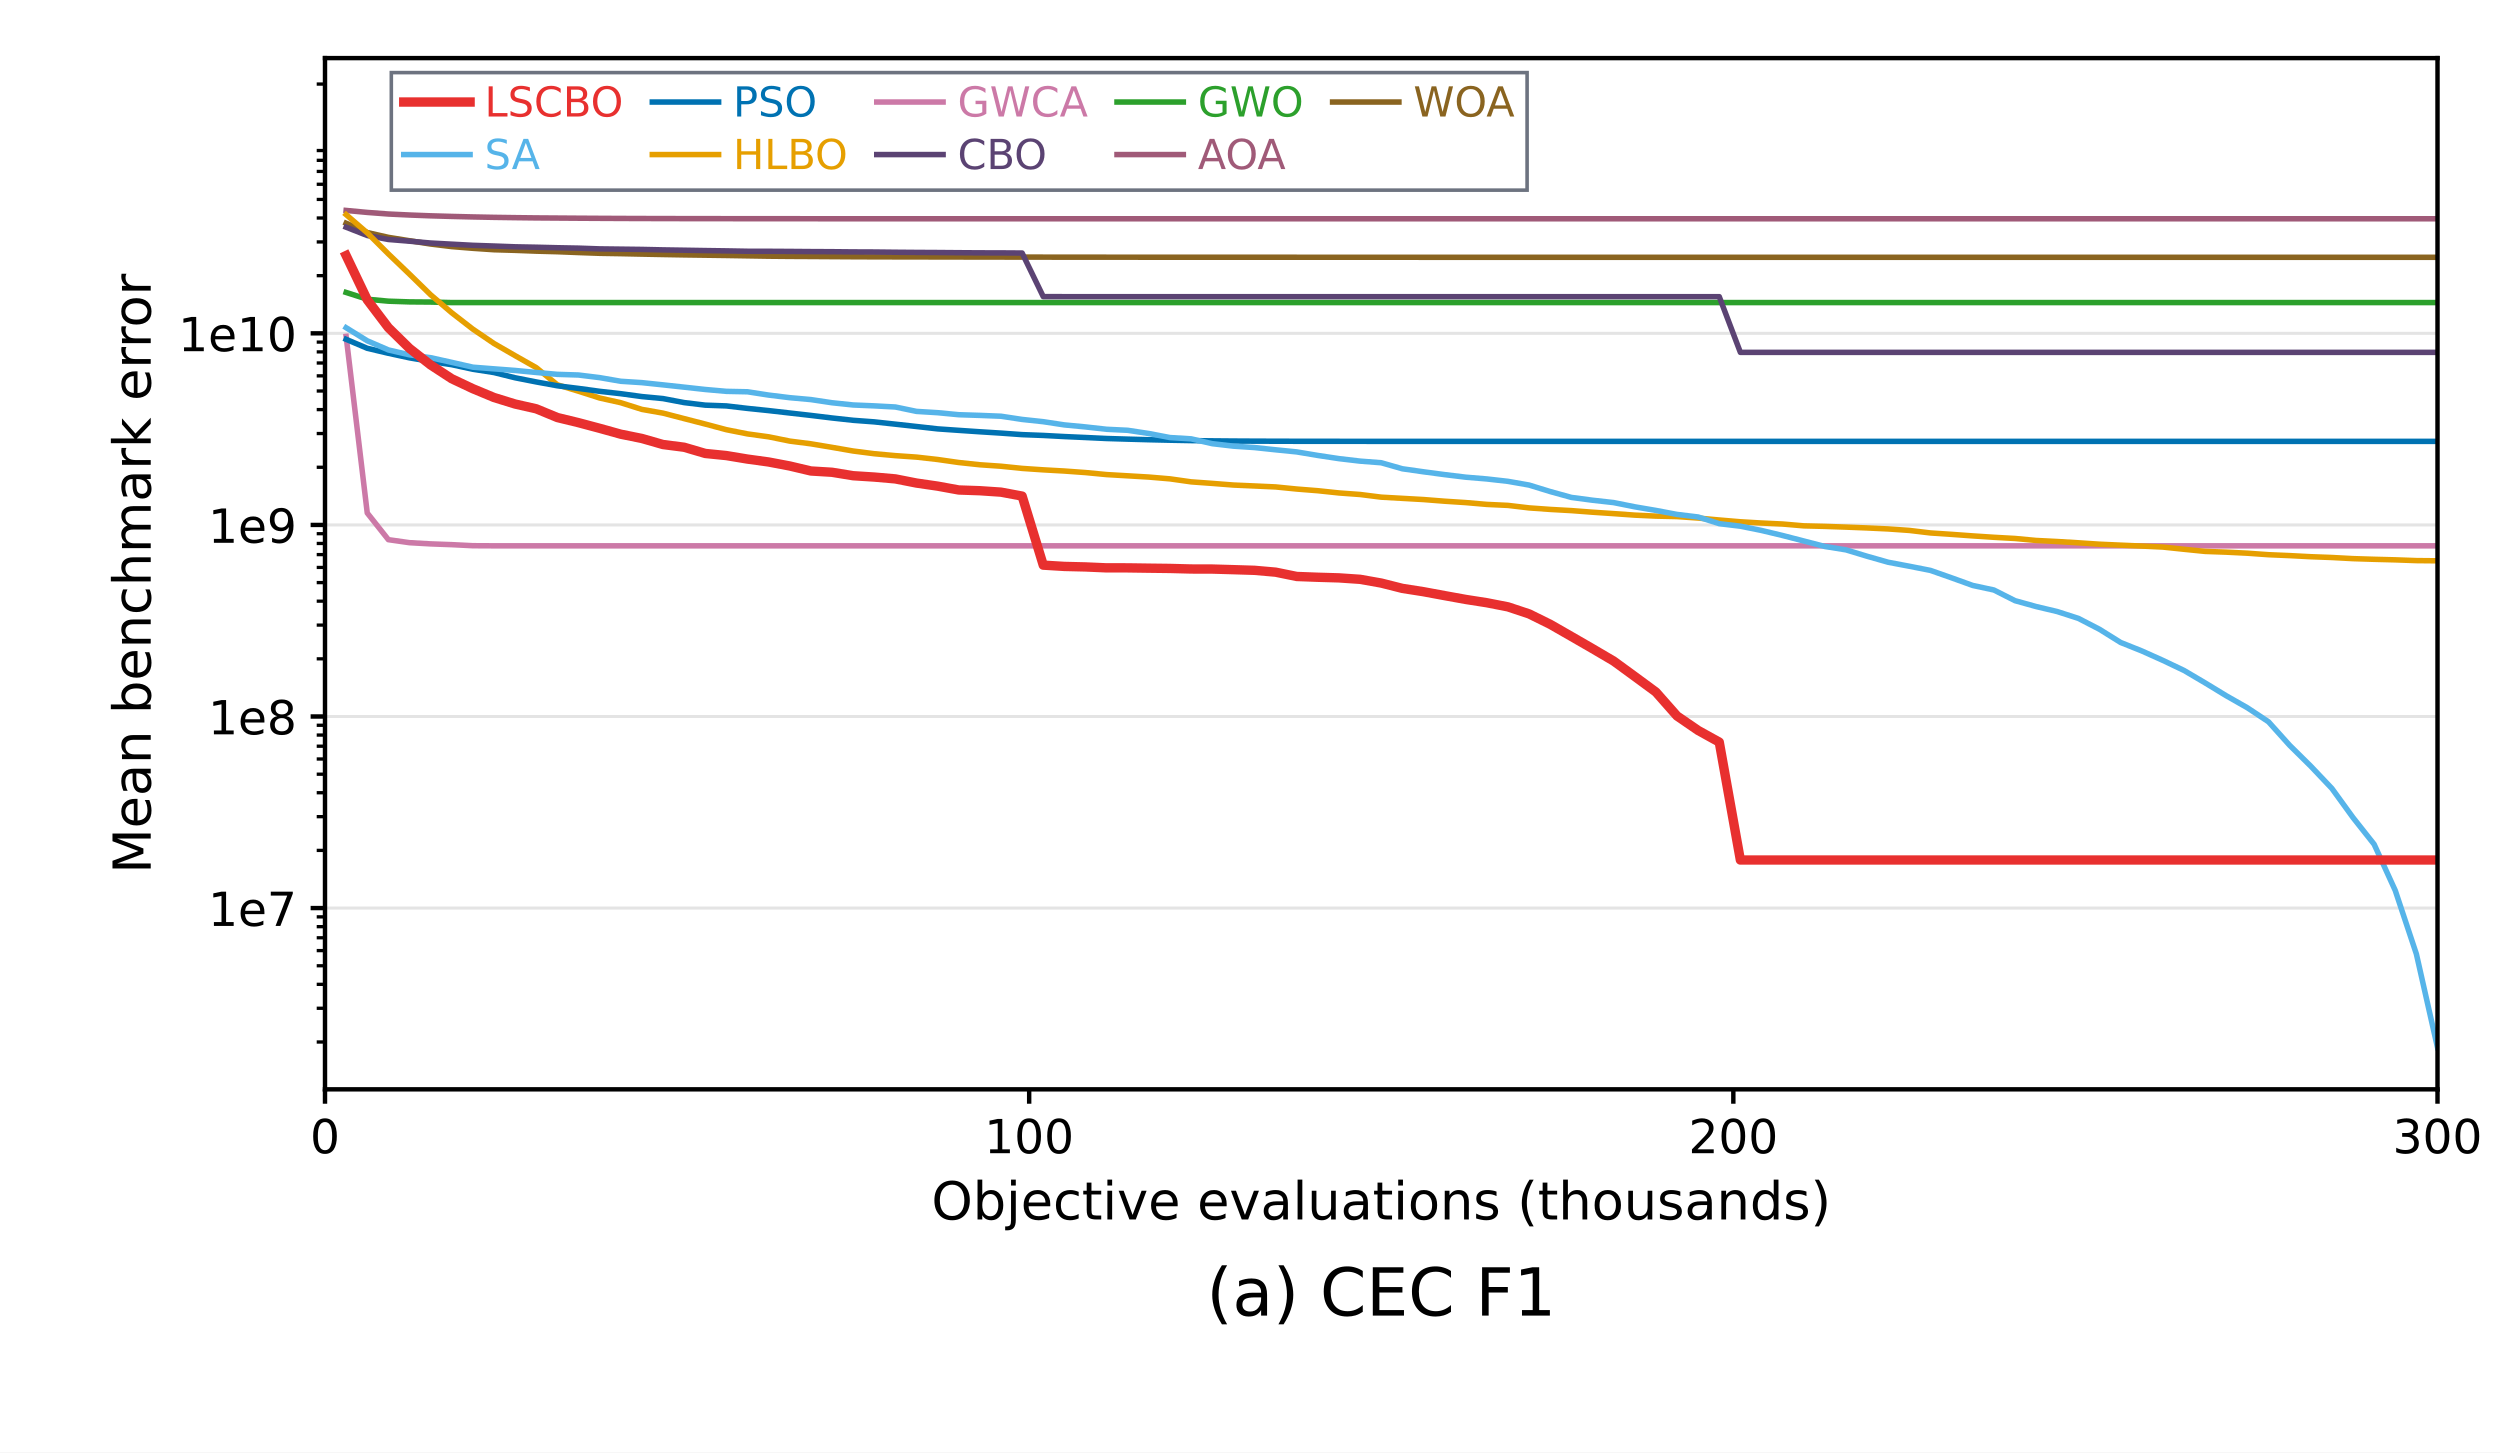
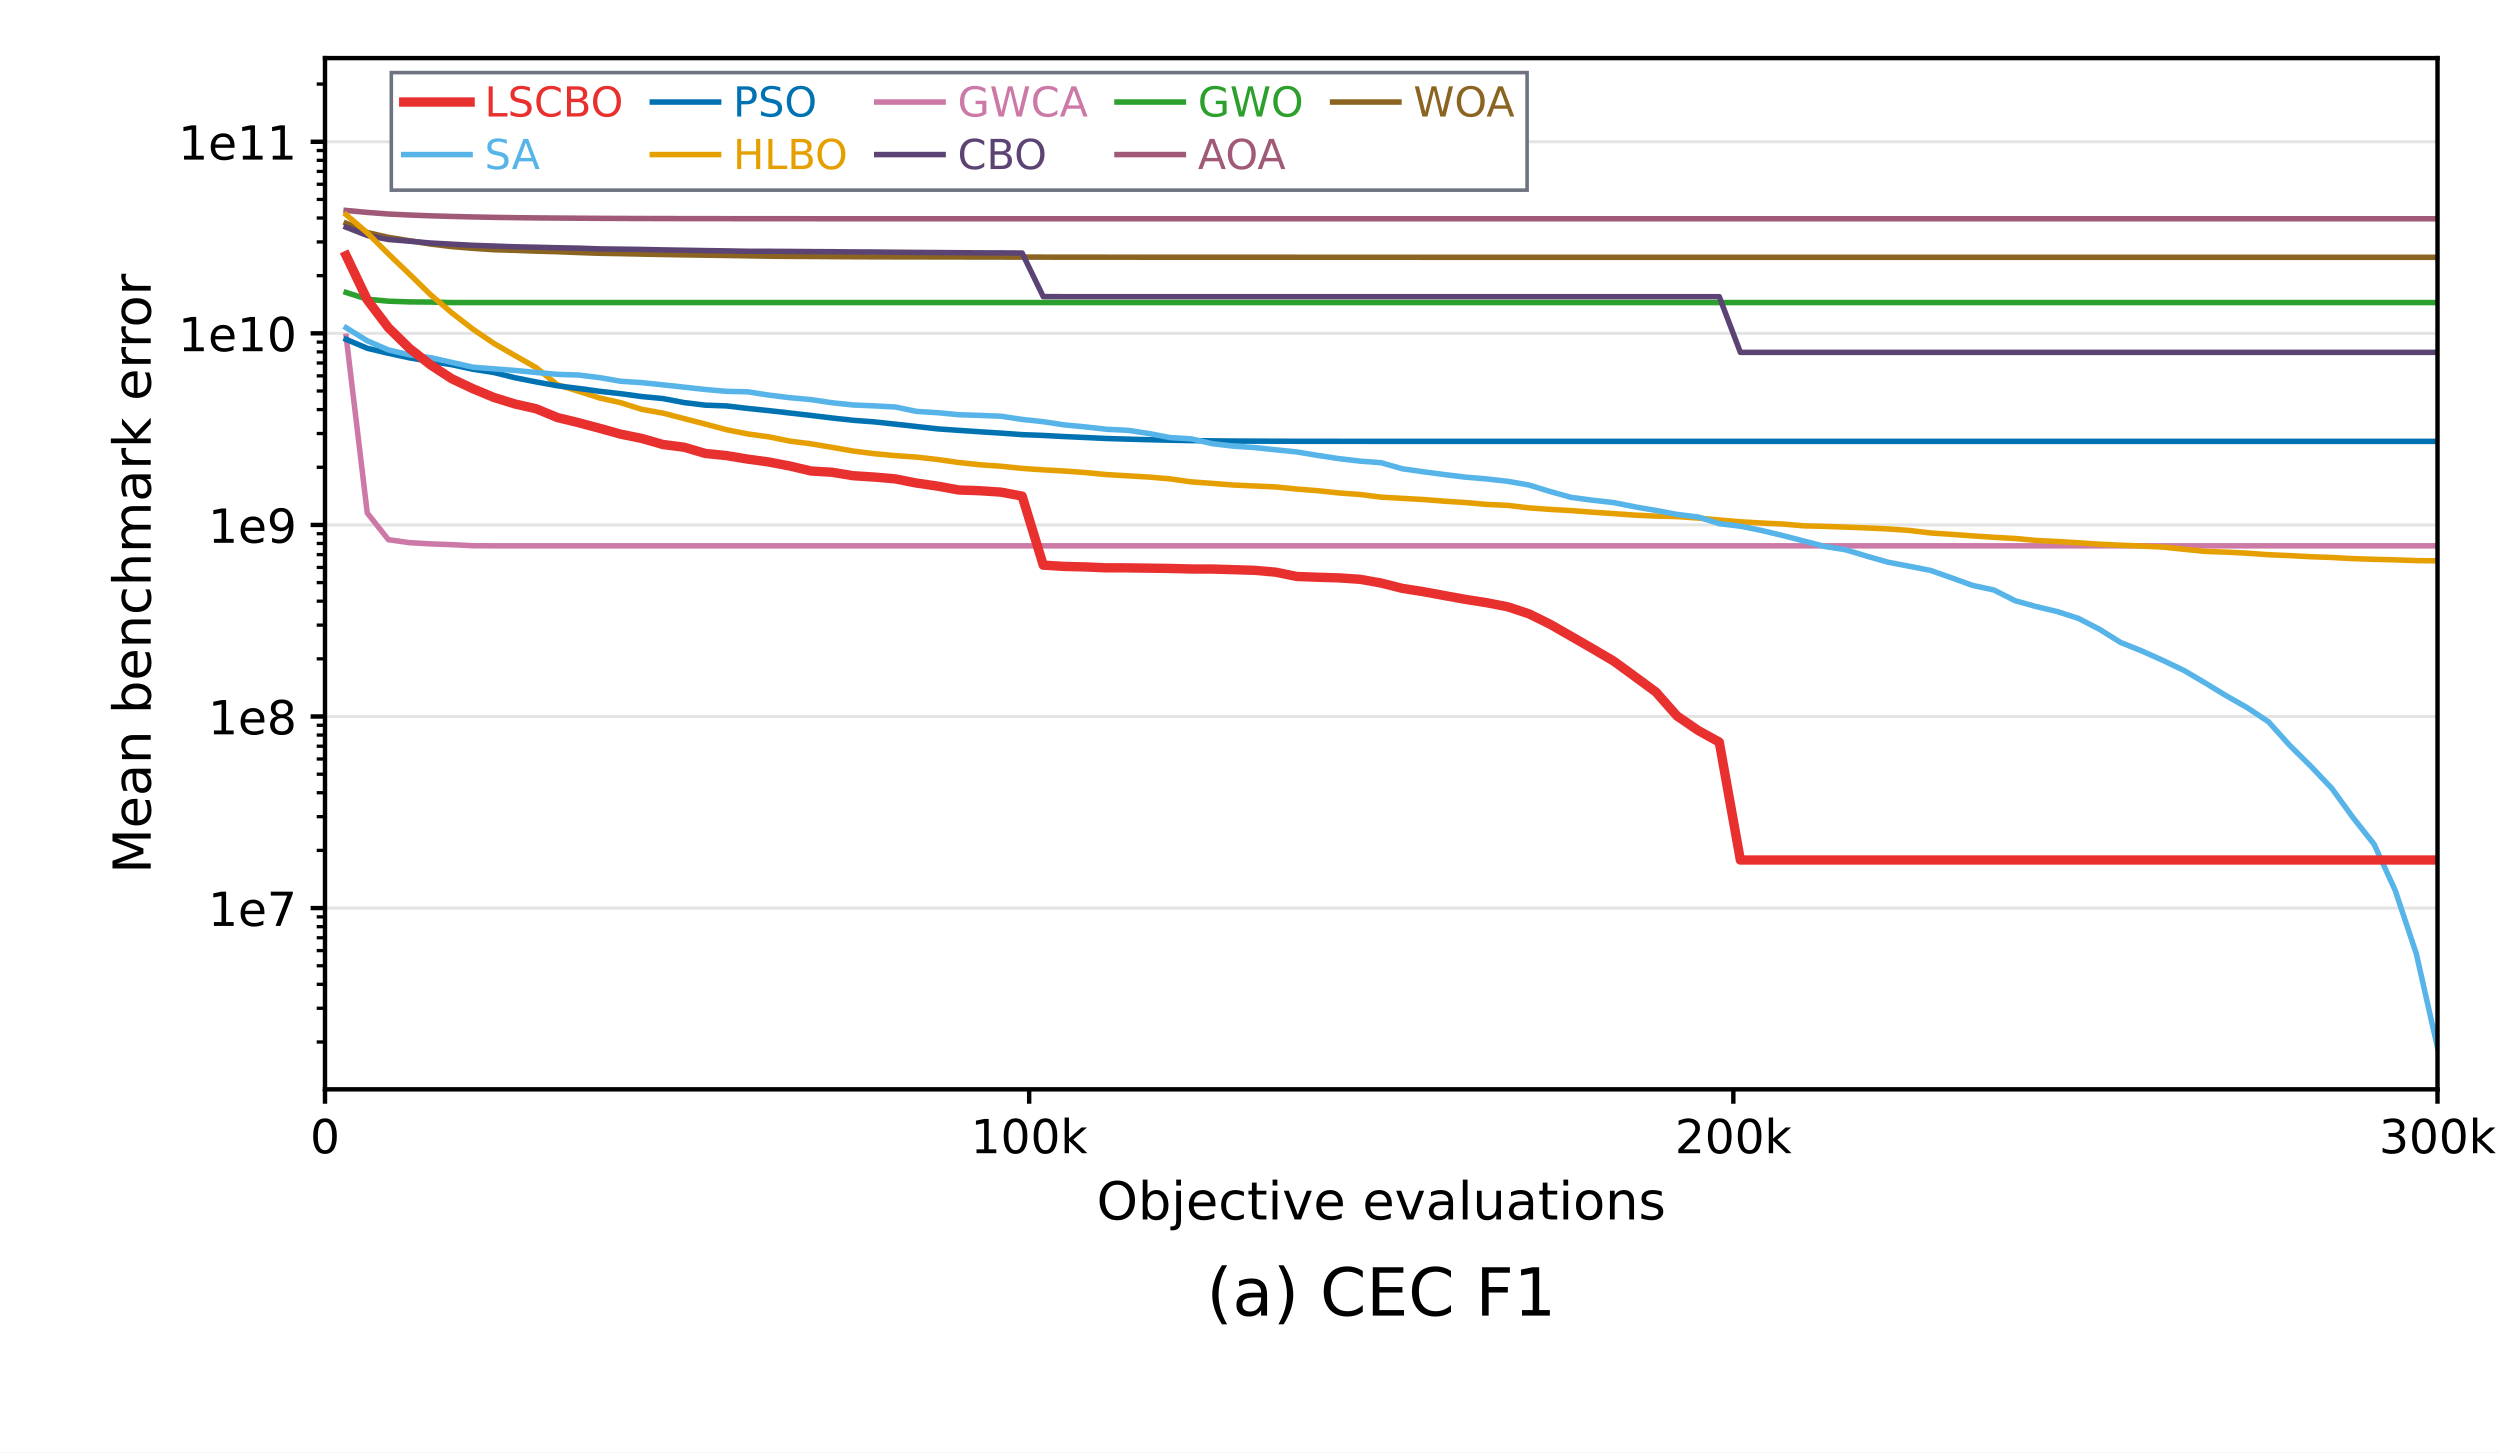
<svg xmlns="http://www.w3.org/2000/svg" xmlns:xlink="http://www.w3.org/1999/xlink" width="452.341pt" height="262.8pt" viewBox="0 0 452.341 262.8" version="1.1">
  <defs>
    <style type="text/css">*{stroke-linejoin: round; stroke-linecap: butt}</style>
  </defs>
  <g id="figure_1">
    <g id="patch_1">
      <path d="M 0 262.8  L 452.341 262.8  L 452.341 0  L 0 0  z " style="fill: #ffffff" />
    </g>
    <g id="axes_1">
      <g id="patch_2">
        <path d="M 58.804 197.1  L 441.033 197.1  L 441.033 10.512  L 58.804 10.512  z " style="fill: #ffffff" />
      </g>
      <g id="matplotlib.axis_1">
        <g id="xtick_1">
          <g id="line2d_1">
            <defs>
              <path id="mbdde898f08" d="M 0 0  L 0 2.6  " style="stroke: #000000; stroke-width: 0.8" />
            </defs>
            <g>
              <use xlink:href="#mbdde898f08" x="58.804" y="197.1" style="stroke: #000000; stroke-width: 0.8" />
            </g>
          </g>
          <g id="text_1">
            <text style="font-size: 8.5px; font-family: 'DejaVu Sans'; text-anchor: middle" x="58.804" y="208.659" transform="rotate(-0 58.80438 208.6587)">0</text>
          </g>
        </g>
        <g id="xtick_2">
          <g id="line2d_2">
            <g>
              <use xlink:href="#mbdde898f08" x="186.214" y="197.1" style="stroke: #000000; stroke-width: 0.8" />
            </g>
          </g>
          <g id="text_2">
-             <text style="font-size: 8.5px; font-family: 'DejaVu Sans'; text-anchor: middle" x="186.214" y="208.659" transform="rotate(-0 186.2139 208.6587)">100</text>
+             <text style="font-size: 8.5px; font-family: 'DejaVu Sans'; text-anchor: middle" x="186.214" y="208.659" transform="rotate(-0 186.2139 208.6587)">100k</text>
          </g>
        </g>
        <g id="xtick_3">
          <g id="line2d_3">
            <g>
              <use xlink:href="#mbdde898f08" x="313.623" y="197.1" style="stroke: #000000; stroke-width: 0.8" />
            </g>
          </g>
          <g id="text_3">
-             <text style="font-size: 8.5px; font-family: 'DejaVu Sans'; text-anchor: middle" x="313.623" y="208.659" transform="rotate(-0 313.6234 208.6587)">200</text>
+             <text style="font-size: 8.5px; font-family: 'DejaVu Sans'; text-anchor: middle" x="313.623" y="208.659" transform="rotate(-0 313.6234 208.6587)">200k</text>
          </g>
        </g>
        <g id="xtick_4">
          <g id="line2d_4">
            <g>
              <use xlink:href="#mbdde898f08" x="441.033" y="197.1" style="stroke: #000000; stroke-width: 0.8" />
            </g>
          </g>
          <g id="text_4">
-             <text style="font-size: 8.5px; font-family: 'DejaVu Sans'; text-anchor: middle" x="441.033" y="208.659" transform="rotate(-0 441.0329 208.6587)">300</text>
+             <text style="font-size: 8.5px; font-family: 'DejaVu Sans'; text-anchor: middle" x="441.033" y="208.659" transform="rotate(-0 441.0329 208.6587)">300k</text>
          </g>
        </g>
        <g id="text_5">
-           <text style="font-size: 9.5px; font-family: 'DejaVu Sans'; text-anchor: middle" x="249.919" y="220.645" transform="rotate(-0 249.9186 220.6449)">Objective evaluations (thousands)</text>
+           <text style="font-size: 9.5px; font-family: 'DejaVu Sans'; text-anchor: middle" x="249.919" y="220.645" transform="rotate(-0 249.9186 220.6449)">Objective evaluations</text>
        </g>
      </g>
      <g id="matplotlib.axis_2">
        <g id="ytick_1">
          <g id="line2d_5">
            <path d="M 58.804 164.306  L 441.033 164.306  " clip-path="url(#p9ab240a6cf)" style="fill: none; stroke: #e4e4e4; stroke-width: 0.55; stroke-linecap: square" />
          </g>
          <g id="line2d_6">
            <defs>
              <path id="mfd543a9709" d="M 0 0  L -2.6 0  " style="stroke: #000000; stroke-width: 0.8" />
            </defs>
            <g>
              <use xlink:href="#mfd543a9709" x="58.804" y="164.306" style="stroke: #000000; stroke-width: 0.8" />
            </g>
          </g>
          <g id="text_6">
            <text style="font-size: 8.5px; font-family: 'DejaVu Sans'; text-anchor: end" x="53.704" y="167.536" transform="rotate(-0 53.70438 167.5358)">1e7</text>
          </g>
        </g>
        <g id="ytick_2">
          <g id="line2d_7">
            <path d="M 58.804 129.642  L 441.033 129.642  " clip-path="url(#p9ab240a6cf)" style="fill: none; stroke: #e4e4e4; stroke-width: 0.55; stroke-linecap: square" />
          </g>
          <g id="line2d_8">
            <g>
              <use xlink:href="#mfd543a9709" x="58.804" y="129.642" style="stroke: #000000; stroke-width: 0.8" />
            </g>
          </g>
          <g id="text_7">
            <text style="font-size: 8.5px; font-family: 'DejaVu Sans'; text-anchor: end" x="53.704" y="132.872" transform="rotate(-0 53.70438 132.8715)">1e8</text>
          </g>
        </g>
        <g id="ytick_3">
          <g id="line2d_9">
            <path d="M 58.804 94.978  L 441.033 94.978  " clip-path="url(#p9ab240a6cf)" style="fill: none; stroke: #e4e4e4; stroke-width: 0.55; stroke-linecap: square" />
          </g>
          <g id="line2d_10">
            <g>
              <use xlink:href="#mfd543a9709" x="58.804" y="94.978" style="stroke: #000000; stroke-width: 0.8" />
            </g>
          </g>
          <g id="text_8">
            <text style="font-size: 8.5px; font-family: 'DejaVu Sans'; text-anchor: end" x="53.704" y="98.207" transform="rotate(-0 53.70438 98.20725)">1e9</text>
          </g>
        </g>
        <g id="ytick_4">
          <g id="line2d_11">
            <path d="M 58.804 60.314  L 441.033 60.314  " clip-path="url(#p9ab240a6cf)" style="fill: none; stroke: #e4e4e4; stroke-width: 0.55; stroke-linecap: square" />
          </g>
          <g id="line2d_12">
            <g>
              <use xlink:href="#mfd543a9709" x="58.804" y="60.314" style="stroke: #000000; stroke-width: 0.8" />
            </g>
          </g>
          <g id="text_9">
            <text style="font-size: 8.5px; font-family: 'DejaVu Sans'; text-anchor: end" x="53.704" y="63.543" transform="rotate(-0 53.70438 63.54298)">1e10</text>
          </g>
        </g>
        <g id="ytick_5">
          <g id="line2d_13">
+             <path d="M 58.804 25.649  L 441.033 25.649  " clip-path="url(#p9ab240a6cf)" style="fill: none; stroke: #e4e4e4; stroke-width: 0.55; stroke-linecap: square" />
+           </g>
+           <g id="line2d_14">
+             <g>
+               <use xlink:href="#mfd543a9709" x="58.804" y="25.649" style="stroke: #000000; stroke-width: 0.8" />
+             </g>
+           </g>
+           <g id="text_10">
+             <text style="font-size: 8.5px; font-family: 'DejaVu Sans'; text-anchor: end" x="53.704" y="28.879" transform="rotate(-0 53.70438 28.87872)">1e11</text>
+           </g>
+         </g>
+         <g id="ytick_6">
+           <g id="line2d_15">
            <defs>
              <path id="mfd4f8b4df8" d="M 0 0  L -1.5 0  " style="stroke: #000000; stroke-width: 0.6" />
            </defs>
            <g>
              <use xlink:href="#mfd4f8b4df8" x="58.804" y="188.536" style="stroke: #000000; stroke-width: 0.6" />
            </g>
          </g>
        </g>
-         <g id="ytick_6">
-           <g id="line2d_14">
+         <g id="ytick_7">
+           <g id="line2d_16">
            <g>
              <use xlink:href="#mfd4f8b4df8" x="58.804" y="182.432" style="stroke: #000000; stroke-width: 0.6" />
            </g>
          </g>
        </g>
-         <g id="ytick_7">
-           <g id="line2d_15">
+         <g id="ytick_8">
+           <g id="line2d_17">
            <g>
              <use xlink:href="#mfd4f8b4df8" x="58.804" y="178.101" style="stroke: #000000; stroke-width: 0.6" />
            </g>
          </g>
        </g>
-         <g id="ytick_8">
-           <g id="line2d_16">
+         <g id="ytick_9">
+           <g id="line2d_18">
            <g>
              <use xlink:href="#mfd4f8b4df8" x="58.804" y="174.741" style="stroke: #000000; stroke-width: 0.6" />
            </g>
          </g>
        </g>
-         <g id="ytick_9">
-           <g id="line2d_17">
+         <g id="ytick_10">
+           <g id="line2d_19">
            <g>
              <use xlink:href="#mfd4f8b4df8" x="58.804" y="171.997" style="stroke: #000000; stroke-width: 0.6" />
            </g>
          </g>
        </g>
-         <g id="ytick_10">
-           <g id="line2d_18">
+         <g id="ytick_11">
+           <g id="line2d_20">
            <g>
              <use xlink:href="#mfd4f8b4df8" x="58.804" y="169.676" style="stroke: #000000; stroke-width: 0.6" />
            </g>
          </g>
        </g>
-         <g id="ytick_11">
-           <g id="line2d_19">
+         <g id="ytick_12">
+           <g id="line2d_21">
            <g>
              <use xlink:href="#mfd4f8b4df8" x="58.804" y="167.666" style="stroke: #000000; stroke-width: 0.6" />
            </g>
          </g>
        </g>
-         <g id="ytick_12">
-           <g id="line2d_20">
+         <g id="ytick_13">
+           <g id="line2d_22">
            <g>
              <use xlink:href="#mfd4f8b4df8" x="58.804" y="165.893" style="stroke: #000000; stroke-width: 0.6" />
            </g>
          </g>
        </g>
-         <g id="ytick_13">
-           <g id="line2d_21">
+         <g id="ytick_14">
+           <g id="line2d_23">
            <g>
              <use xlink:href="#mfd4f8b4df8" x="58.804" y="153.871" style="stroke: #000000; stroke-width: 0.6" />
            </g>
          </g>
        </g>
-         <g id="ytick_14">
-           <g id="line2d_22">
+         <g id="ytick_15">
+           <g id="line2d_24">
            <g>
              <use xlink:href="#mfd4f8b4df8" x="58.804" y="147.767" style="stroke: #000000; stroke-width: 0.6" />
            </g>
          </g>
        </g>
-         <g id="ytick_15">
-           <g id="line2d_23">
+         <g id="ytick_16">
+           <g id="line2d_25">
            <g>
              <use xlink:href="#mfd4f8b4df8" x="58.804" y="143.436" style="stroke: #000000; stroke-width: 0.6" />
            </g>
          </g>
        </g>
-         <g id="ytick_16">
-           <g id="line2d_24">
+         <g id="ytick_17">
+           <g id="line2d_26">
            <g>
              <use xlink:href="#mfd4f8b4df8" x="58.804" y="140.077" style="stroke: #000000; stroke-width: 0.6" />
            </g>
          </g>
        </g>
-         <g id="ytick_17">
-           <g id="line2d_25">
+         <g id="ytick_18">
+           <g id="line2d_27">
            <g>
              <use xlink:href="#mfd4f8b4df8" x="58.804" y="137.332" style="stroke: #000000; stroke-width: 0.6" />
            </g>
          </g>
        </g>
-         <g id="ytick_18">
-           <g id="line2d_26">
+         <g id="ytick_19">
+           <g id="line2d_28">
            <g>
              <use xlink:href="#mfd4f8b4df8" x="58.804" y="135.012" style="stroke: #000000; stroke-width: 0.6" />
            </g>
          </g>
        </g>
-         <g id="ytick_19">
-           <g id="line2d_27">
+         <g id="ytick_20">
+           <g id="line2d_29">
            <g>
              <use xlink:href="#mfd4f8b4df8" x="58.804" y="133.001" style="stroke: #000000; stroke-width: 0.6" />
            </g>
          </g>
        </g>
-         <g id="ytick_20">
-           <g id="line2d_28">
+         <g id="ytick_21">
+           <g id="line2d_30">
            <g>
              <use xlink:href="#mfd4f8b4df8" x="58.804" y="131.228" style="stroke: #000000; stroke-width: 0.6" />
            </g>
          </g>
        </g>
-         <g id="ytick_21">
-           <g id="line2d_29">
+         <g id="ytick_22">
+           <g id="line2d_31">
            <g>
              <use xlink:href="#mfd4f8b4df8" x="58.804" y="119.207" style="stroke: #000000; stroke-width: 0.6" />
            </g>
          </g>
        </g>
-         <g id="ytick_22">
-           <g id="line2d_30">
+         <g id="ytick_23">
+           <g id="line2d_32">
            <g>
              <use xlink:href="#mfd4f8b4df8" x="58.804" y="113.103" style="stroke: #000000; stroke-width: 0.6" />
            </g>
          </g>
        </g>
-         <g id="ytick_23">
-           <g id="line2d_31">
+         <g id="ytick_24">
+           <g id="line2d_33">
            <g>
              <use xlink:href="#mfd4f8b4df8" x="58.804" y="108.772" style="stroke: #000000; stroke-width: 0.6" />
            </g>
          </g>
        </g>
-         <g id="ytick_24">
-           <g id="line2d_32">
+         <g id="ytick_25">
+           <g id="line2d_34">
            <g>
              <use xlink:href="#mfd4f8b4df8" x="58.804" y="105.413" style="stroke: #000000; stroke-width: 0.6" />
            </g>
          </g>
        </g>
-         <g id="ytick_25">
-           <g id="line2d_33">
+         <g id="ytick_26">
+           <g id="line2d_35">
            <g>
              <use xlink:href="#mfd4f8b4df8" x="58.804" y="102.668" style="stroke: #000000; stroke-width: 0.6" />
            </g>
          </g>
        </g>
-         <g id="ytick_26">
-           <g id="line2d_34">
+         <g id="ytick_27">
+           <g id="line2d_36">
            <g>
              <use xlink:href="#mfd4f8b4df8" x="58.804" y="100.347" style="stroke: #000000; stroke-width: 0.6" />
            </g>
          </g>
        </g>
-         <g id="ytick_27">
-           <g id="line2d_35">
+         <g id="ytick_28">
+           <g id="line2d_37">
            <g>
              <use xlink:href="#mfd4f8b4df8" x="58.804" y="98.337" style="stroke: #000000; stroke-width: 0.6" />
            </g>
          </g>
        </g>
-         <g id="ytick_28">
-           <g id="line2d_36">
+         <g id="ytick_29">
+           <g id="line2d_38">
            <g>
              <use xlink:href="#mfd4f8b4df8" x="58.804" y="96.564" style="stroke: #000000; stroke-width: 0.6" />
            </g>
          </g>
        </g>
-         <g id="ytick_29">
-           <g id="line2d_37">
+         <g id="ytick_30">
+           <g id="line2d_39">
            <g>
              <use xlink:href="#mfd4f8b4df8" x="58.804" y="84.543" style="stroke: #000000; stroke-width: 0.6" />
            </g>
          </g>
        </g>
-         <g id="ytick_30">
-           <g id="line2d_38">
+         <g id="ytick_31">
+           <g id="line2d_40">
            <g>
              <use xlink:href="#mfd4f8b4df8" x="58.804" y="78.439" style="stroke: #000000; stroke-width: 0.6" />
            </g>
          </g>
        </g>
-         <g id="ytick_31">
-           <g id="line2d_39">
+         <g id="ytick_32">
+           <g id="line2d_41">
            <g>
              <use xlink:href="#mfd4f8b4df8" x="58.804" y="74.108" style="stroke: #000000; stroke-width: 0.6" />
            </g>
          </g>
        </g>
-         <g id="ytick_32">
-           <g id="line2d_40">
+         <g id="ytick_33">
+           <g id="line2d_42">
            <g>
              <use xlink:href="#mfd4f8b4df8" x="58.804" y="70.749" style="stroke: #000000; stroke-width: 0.6" />
            </g>
          </g>
        </g>
-         <g id="ytick_33">
-           <g id="line2d_41">
+         <g id="ytick_34">
+           <g id="line2d_43">
            <g>
              <use xlink:href="#mfd4f8b4df8" x="58.804" y="68.004" style="stroke: #000000; stroke-width: 0.6" />
            </g>
          </g>
        </g>
-         <g id="ytick_34">
-           <g id="line2d_42">
+         <g id="ytick_35">
+           <g id="line2d_44">
            <g>
              <use xlink:href="#mfd4f8b4df8" x="58.804" y="65.683" style="stroke: #000000; stroke-width: 0.6" />
            </g>
          </g>
        </g>
-         <g id="ytick_35">
-           <g id="line2d_43">
+         <g id="ytick_36">
+           <g id="line2d_45">
            <g>
              <use xlink:href="#mfd4f8b4df8" x="58.804" y="63.673" style="stroke: #000000; stroke-width: 0.6" />
            </g>
          </g>
        </g>
-         <g id="ytick_36">
-           <g id="line2d_44">
+         <g id="ytick_37">
+           <g id="line2d_46">
            <g>
              <use xlink:href="#mfd4f8b4df8" x="58.804" y="61.9" style="stroke: #000000; stroke-width: 0.6" />
            </g>
          </g>
        </g>
-         <g id="ytick_37">
-           <g id="line2d_45">
+         <g id="ytick_38">
+           <g id="line2d_47">
            <g>
              <use xlink:href="#mfd4f8b4df8" x="58.804" y="49.879" style="stroke: #000000; stroke-width: 0.6" />
            </g>
          </g>
        </g>
-         <g id="ytick_38">
-           <g id="line2d_46">
+         <g id="ytick_39">
+           <g id="line2d_48">
            <g>
              <use xlink:href="#mfd4f8b4df8" x="58.804" y="43.775" style="stroke: #000000; stroke-width: 0.6" />
            </g>
          </g>
        </g>
-         <g id="ytick_39">
-           <g id="line2d_47">
+         <g id="ytick_40">
+           <g id="line2d_49">
            <g>
              <use xlink:href="#mfd4f8b4df8" x="58.804" y="39.444" style="stroke: #000000; stroke-width: 0.6" />
            </g>
          </g>
        </g>
-         <g id="ytick_40">
-           <g id="line2d_48">
+         <g id="ytick_41">
+           <g id="line2d_50">
            <g>
              <use xlink:href="#mfd4f8b4df8" x="58.804" y="36.084" style="stroke: #000000; stroke-width: 0.6" />
            </g>
          </g>
        </g>
-         <g id="ytick_41">
-           <g id="line2d_49">
+         <g id="ytick_42">
+           <g id="line2d_51">
            <g>
              <use xlink:href="#mfd4f8b4df8" x="58.804" y="33.34" style="stroke: #000000; stroke-width: 0.6" />
            </g>
          </g>
        </g>
-         <g id="ytick_42">
-           <g id="line2d_50">
+         <g id="ytick_43">
+           <g id="line2d_52">
            <g>
              <use xlink:href="#mfd4f8b4df8" x="58.804" y="31.019" style="stroke: #000000; stroke-width: 0.6" />
            </g>
          </g>
        </g>
-         <g id="ytick_43">
-           <g id="line2d_51">
+         <g id="ytick_44">
+           <g id="line2d_53">
            <g>
              <use xlink:href="#mfd4f8b4df8" x="58.804" y="29.009" style="stroke: #000000; stroke-width: 0.6" />
            </g>
          </g>
        </g>
-         <g id="ytick_44">
-           <g id="line2d_52">
+         <g id="ytick_45">
+           <g id="line2d_54">
            <g>
              <use xlink:href="#mfd4f8b4df8" x="58.804" y="27.236" style="stroke: #000000; stroke-width: 0.6" />
            </g>
          </g>
        </g>
-         <g id="ytick_45">
-           <g id="line2d_53">
+         <g id="ytick_46">
+           <g id="line2d_55">
            <g>
              <use xlink:href="#mfd4f8b4df8" x="58.804" y="15.214" style="stroke: #000000; stroke-width: 0.6" />
            </g>
          </g>
        </g>
-         <g id="text_10">
+         <g id="text_11">
          <text style="font-size: 9.5px; font-family: 'DejaVu Sans'; text-anchor: middle" x="27.274" y="103.806" transform="rotate(-90 27.27415 103.806)">Mean benchmark error</text>
        </g>
      </g>
      <g id="curve_Fig3_F1_0_WOA">
        <path d="M 62.627 40.388  L 66.449 42.078  L 70.271 42.945  L 74.094 43.558  L 77.916 44.154  L 81.738 44.62  L 85.56 44.929  L 89.383 45.186  L 93.205 45.296  L 97.027 45.442  L 100.85 45.544  L 104.672 45.695  L 108.494 45.83  L 112.316 45.895  L 116.139 45.977  L 119.961 46.051  L 123.783 46.119  L 127.606 46.172  L 131.428 46.225  L 135.25 46.289  L 139.072 46.353  L 142.895 46.389  L 146.717 46.408  L 150.539 46.432  L 154.362 46.456  L 158.184 46.47  L 162.006 46.479  L 165.828 46.485  L 169.651 46.493  L 173.473 46.5  L 177.295 46.507  L 181.118 46.513  L 184.94 46.518  L 188.762 46.524  L 192.584 46.528  L 196.407 46.533  L 200.229 46.536  L 204.051 46.537  L 207.873 46.539  L 211.696 46.541  L 215.518 46.542  L 219.34 46.544  L 223.163 46.545  L 226.985 46.546  L 230.807 46.547  L 234.629 46.548  L 238.452 46.549  L 242.274 46.549  L 246.096 46.549  L 249.919 46.549  L 253.741 46.549  L 257.563 46.55  L 261.385 46.55  L 265.208 46.55  L 269.03 46.55  L 272.852 46.55  L 276.675 46.55  L 280.497 46.55  L 284.319 46.55  L 288.141 46.55  L 291.964 46.55  L 295.786 46.55  L 299.608 46.55  L 303.431 46.551  L 307.253 46.551  L 311.075 46.551  L 314.897 46.551  L 318.72 46.551  L 322.542 46.551  L 326.364 46.551  L 330.187 46.551  L 334.009 46.551  L 337.831 46.551  L 341.653 46.551  L 345.476 46.551  L 349.298 46.551  L 353.12 46.551  L 356.943 46.551  L 360.765 46.551  L 364.587 46.551  L 368.409 46.551  L 372.232 46.551  L 376.054 46.551  L 379.876 46.551  L 383.699 46.551  L 387.521 46.551  L 391.343 46.551  L 395.165 46.551  L 398.988 46.551  L 402.81 46.551  L 406.632 46.551  L 410.455 46.551  L 414.277 46.551  L 418.099 46.551  L 421.921 46.551  L 425.744 46.551  L 429.566 46.551  L 433.388 46.551  L 437.211 46.551  L 441.033 46.551  " clip-path="url(#p9ab240a6cf)" style="fill: none; stroke: #8a6420; stroke-linecap: square" />
      </g>
      <g id="curve_Fig3_F1_0_AOA">
        <path d="M 62.627 38.076  L 66.449 38.435  L 70.271 38.723  L 74.094 38.904  L 77.916 39.05  L 81.738 39.158  L 85.56 39.251  L 89.383 39.327  L 93.205 39.381  L 97.027 39.427  L 100.85 39.455  L 104.672 39.482  L 108.494 39.505  L 112.316 39.524  L 116.139 39.538  L 119.961 39.546  L 123.783 39.556  L 127.606 39.561  L 131.428 39.565  L 135.25 39.567  L 139.072 39.571  L 142.895 39.575  L 146.717 39.577  L 150.539 39.579  L 154.362 39.579  L 158.184 39.579  L 162.006 39.579  L 165.828 39.579  L 169.651 39.58  L 173.473 39.58  L 177.295 39.583  L 181.118 39.583  L 184.94 39.583  L 188.762 39.583  L 192.584 39.583  L 196.407 39.583  L 200.229 39.583  L 204.051 39.583  L 207.873 39.583  L 211.696 39.583  L 215.518 39.583  L 219.34 39.583  L 223.163 39.583  L 226.985 39.583  L 230.807 39.583  L 234.629 39.583  L 238.452 39.583  L 242.274 39.583  L 246.096 39.583  L 249.919 39.583  L 253.741 39.583  L 257.563 39.583  L 261.385 39.583  L 265.208 39.583  L 269.03 39.583  L 272.852 39.583  L 276.675 39.583  L 280.497 39.583  L 284.319 39.583  L 288.141 39.583  L 291.964 39.583  L 295.786 39.583  L 299.608 39.583  L 303.431 39.583  L 307.253 39.583  L 311.075 39.583  L 314.897 39.583  L 318.72 39.583  L 322.542 39.583  L 326.364 39.583  L 330.187 39.583  L 334.009 39.583  L 337.831 39.583  L 341.653 39.583  L 345.476 39.583  L 349.298 39.583  L 353.12 39.583  L 356.943 39.583  L 360.765 39.583  L 364.587 39.583  L 368.409 39.583  L 372.232 39.583  L 376.054 39.583  L 379.876 39.583  L 383.699 39.583  L 387.521 39.583  L 391.343 39.583  L 395.165 39.583  L 398.988 39.583  L 402.81 39.583  L 406.632 39.583  L 410.455 39.583  L 414.277 39.583  L 418.099 39.583  L 421.921 39.583  L 425.744 39.583  L 429.566 39.583  L 433.388 39.583  L 437.211 39.583  L 441.033 39.583  " clip-path="url(#p9ab240a6cf)" style="fill: none; stroke: #a05a78; stroke-linecap: square" />
      </g>
      <g id="curve_Fig3_F1_0_GWO">
        <path d="M 62.627 52.916  L 66.449 54.139  L 70.271 54.495  L 74.094 54.622  L 77.916 54.654  L 81.738 54.746  L 85.56 54.746  L 89.383 54.746  L 93.205 54.746  L 97.027 54.746  L 100.85 54.746  L 104.672 54.746  L 108.494 54.746  L 112.316 54.746  L 116.139 54.746  L 119.961 54.746  L 123.783 54.746  L 127.606 54.746  L 131.428 54.746  L 135.25 54.746  L 139.072 54.746  L 142.895 54.746  L 146.717 54.746  L 150.539 54.746  L 154.362 54.746  L 158.184 54.746  L 162.006 54.746  L 165.828 54.746  L 169.651 54.746  L 173.473 54.746  L 177.295 54.746  L 181.118 54.746  L 184.94 54.746  L 188.762 54.746  L 192.584 54.746  L 196.407 54.746  L 200.229 54.746  L 204.051 54.746  L 207.873 54.746  L 211.696 54.746  L 215.518 54.746  L 219.34 54.746  L 223.163 54.746  L 226.985 54.746  L 230.807 54.746  L 234.629 54.746  L 238.452 54.746  L 242.274 54.746  L 246.096 54.746  L 249.919 54.746  L 253.741 54.746  L 257.563 54.746  L 261.385 54.746  L 265.208 54.746  L 269.03 54.746  L 272.852 54.746  L 276.675 54.746  L 280.497 54.746  L 284.319 54.746  L 288.141 54.746  L 291.964 54.746  L 295.786 54.746  L 299.608 54.746  L 303.431 54.746  L 307.253 54.746  L 311.075 54.746  L 314.897 54.746  L 318.72 54.746  L 322.542 54.746  L 326.364 54.746  L 330.187 54.746  L 334.009 54.746  L 337.831 54.746  L 341.653 54.746  L 345.476 54.746  L 349.298 54.746  L 353.12 54.746  L 356.943 54.746  L 360.765 54.746  L 364.587 54.746  L 368.409 54.746  L 372.232 54.746  L 376.054 54.746  L 379.876 54.746  L 383.699 54.746  L 387.521 54.746  L 391.343 54.746  L 395.165 54.746  L 398.988 54.746  L 402.81 54.746  L 406.632 54.746  L 410.455 54.746  L 414.277 54.746  L 418.099 54.746  L 421.921 54.746  L 425.744 54.746  L 429.566 54.746  L 433.388 54.746  L 437.211 54.746  L 441.033 54.746  " clip-path="url(#p9ab240a6cf)" style="fill: none; stroke: #2ca02c; stroke-linecap: square" />
      </g>
      <g id="curve_Fig3_F1_0_CBO">
        <path d="M 62.627 41.112  L 66.449 42.61  L 70.271 43.33  L 74.094 43.641  L 77.916 43.97  L 81.738 44.178  L 85.56 44.386  L 89.383 44.515  L 93.205 44.657  L 97.027 44.731  L 100.85 44.824  L 104.672 44.898  L 108.494 45.031  L 112.316 45.08  L 116.139 45.129  L 119.961 45.213  L 123.783 45.274  L 127.606 45.338  L 131.428 45.393  L 135.25 45.463  L 139.072 45.47  L 142.895 45.493  L 146.717 45.523  L 150.539 45.542  L 154.362 45.58  L 158.184 45.596  L 162.006 45.64  L 165.828 45.671  L 169.651 45.692  L 173.473 45.724  L 177.295 45.75  L 181.118 45.758  L 184.94 45.785  L 188.762 53.668  L 192.584 53.678  L 196.407 53.678  L 200.229 53.678  L 204.051 53.678  L 207.873 53.678  L 211.696 53.678  L 215.518 53.678  L 219.34 53.678  L 223.163 53.678  L 226.985 53.678  L 230.807 53.678  L 234.629 53.678  L 238.452 53.678  L 242.274 53.678  L 246.096 53.678  L 249.919 53.678  L 253.741 53.678  L 257.563 53.678  L 261.385 53.678  L 265.208 53.678  L 269.03 53.678  L 272.852 53.678  L 276.675 53.678  L 280.497 53.678  L 284.319 53.678  L 288.141 53.678  L 291.964 53.678  L 295.786 53.678  L 299.608 53.678  L 303.431 53.678  L 307.253 53.678  L 311.075 53.678  L 314.897 63.756  L 318.72 63.756  L 322.542 63.756  L 326.364 63.756  L 330.187 63.756  L 334.009 63.756  L 337.831 63.756  L 341.653 63.756  L 345.476 63.756  L 349.298 63.756  L 353.12 63.756  L 356.943 63.756  L 360.765 63.756  L 364.587 63.756  L 368.409 63.756  L 372.232 63.756  L 376.054 63.756  L 379.876 63.756  L 383.699 63.756  L 387.521 63.756  L 391.343 63.756  L 395.165 63.756  L 398.988 63.756  L 402.81 63.756  L 406.632 63.756  L 410.455 63.756  L 414.277 63.756  L 418.099 63.756  L 421.921 63.756  L 425.744 63.756  L 429.566 63.756  L 433.388 63.756  L 437.211 63.756  L 441.033 63.756  " clip-path="url(#p9ab240a6cf)" style="fill: none; stroke: #5b4373; stroke-linecap: square" />
      </g>
      <g id="curve_Fig3_F1_0_GWCA">
        <path d="M 62.627 60.86  L 66.449 92.818  L 70.271 97.646  L 74.094 98.192  L 77.916 98.409  L 81.738 98.548  L 85.56 98.739  L 89.383 98.759  L 93.205 98.759  L 97.027 98.759  L 100.85 98.759  L 104.672 98.759  L 108.494 98.759  L 112.316 98.759  L 116.139 98.759  L 119.961 98.759  L 123.783 98.759  L 127.606 98.759  L 131.428 98.759  L 135.25 98.759  L 139.072 98.759  L 142.895 98.759  L 146.717 98.759  L 150.539 98.759  L 154.362 98.759  L 158.184 98.759  L 162.006 98.759  L 165.828 98.759  L 169.651 98.759  L 173.473 98.759  L 177.295 98.759  L 181.118 98.759  L 184.94 98.759  L 188.762 98.759  L 192.584 98.759  L 196.407 98.759  L 200.229 98.759  L 204.051 98.759  L 207.873 98.759  L 211.696 98.759  L 215.518 98.759  L 219.34 98.759  L 223.163 98.759  L 226.985 98.759  L 230.807 98.759  L 234.629 98.759  L 238.452 98.759  L 242.274 98.759  L 246.096 98.759  L 249.919 98.759  L 253.741 98.759  L 257.563 98.759  L 261.385 98.759  L 265.208 98.759  L 269.03 98.759  L 272.852 98.759  L 276.675 98.759  L 280.497 98.759  L 284.319 98.759  L 288.141 98.759  L 291.964 98.759  L 295.786 98.759  L 299.608 98.759  L 303.431 98.759  L 307.253 98.759  L 311.075 98.759  L 314.897 98.759  L 318.72 98.759  L 322.542 98.759  L 326.364 98.759  L 330.187 98.759  L 334.009 98.759  L 337.831 98.759  L 341.653 98.759  L 345.476 98.759  L 349.298 98.759  L 353.12 98.759  L 356.943 98.759  L 360.765 98.759  L 364.587 98.759  L 368.409 98.759  L 372.232 98.759  L 376.054 98.759  L 379.876 98.759  L 383.699 98.759  L 387.521 98.759  L 391.343 98.759  L 395.165 98.759  L 398.988 98.759  L 402.81 98.759  L 406.632 98.759  L 410.455 98.759  L 414.277 98.759  L 418.099 98.759  L 421.921 98.759  L 425.744 98.759  L 429.566 98.759  L 433.388 98.759  L 437.211 98.759  L 441.033 98.759  " clip-path="url(#p9ab240a6cf)" style="fill: none; stroke: #cc79a7; stroke-linecap: square" />
      </g>
      <g id="curve_Fig3_F1_0_HLBO">
        <path d="M 62.627 38.839  L 66.449 42.134  L 70.271 45.945  L 74.094 49.608  L 77.916 53.337  L 81.738 56.595  L 85.56 59.556  L 89.383 62.151  L 93.205 64.354  L 97.027 66.518  L 100.85 69.628  L 104.672 70.788  L 108.494 72.013  L 112.316 72.865  L 116.139 74.074  L 119.961 74.75  L 123.783 75.743  L 127.606 76.728  L 131.428 77.748  L 135.25 78.51  L 139.072 79.036  L 142.895 79.812  L 146.717 80.302  L 150.539 80.941  L 154.362 81.604  L 158.184 82.095  L 162.006 82.443  L 165.828 82.708  L 169.651 83.139  L 173.473 83.685  L 177.295 84.094  L 181.118 84.358  L 184.94 84.751  L 188.762 85.011  L 192.584 85.227  L 196.407 85.503  L 200.229 85.87  L 204.051 86.093  L 207.873 86.319  L 211.696 86.644  L 215.518 87.185  L 219.34 87.462  L 223.163 87.762  L 226.985 87.93  L 230.807 88.104  L 234.629 88.485  L 238.452 88.789  L 242.274 89.193  L 246.096 89.473  L 249.919 89.955  L 253.741 90.17  L 257.563 90.386  L 261.385 90.687  L 265.208 90.936  L 269.03 91.266  L 272.852 91.445  L 276.675 91.898  L 280.497 92.172  L 284.319 92.387  L 288.141 92.677  L 291.964 92.932  L 295.786 93.206  L 299.608 93.382  L 303.431 93.468  L 307.253 93.734  L 311.075 94.086  L 314.897 94.409  L 318.72 94.634  L 322.542 94.815  L 326.364 95.145  L 330.187 95.242  L 334.009 95.373  L 337.831 95.524  L 341.653 95.706  L 345.476 95.974  L 349.298 96.431  L 353.12 96.686  L 356.943 96.964  L 360.765 97.216  L 364.587 97.43  L 368.409 97.789  L 372.232 97.981  L 376.054 98.212  L 379.876 98.466  L 383.699 98.639  L 387.521 98.802  L 391.343 98.983  L 395.165 99.385  L 398.988 99.77  L 402.81 99.905  L 406.632 100.093  L 410.455 100.367  L 414.277 100.529  L 418.099 100.73  L 421.921 100.871  L 425.744 101.078  L 429.566 101.198  L 433.388 101.297  L 437.211 101.433  L 441.033 101.469  " clip-path="url(#p9ab240a6cf)" style="fill: none; stroke: #e69f00; stroke-linecap: square" />
      </g>
      <g id="curve_Fig3_F1_0_PSO">
        <path d="M 62.627 61.398  L 66.449 63.02  L 70.271 63.923  L 74.094 64.749  L 77.916 65.405  L 81.738 65.986  L 85.56 66.813  L 89.383 67.409  L 93.205 68.355  L 97.027 69.107  L 100.85 69.804  L 104.672 70.28  L 108.494 70.803  L 112.316 71.233  L 116.139 71.754  L 119.961 72.118  L 123.783 72.843  L 127.606 73.306  L 131.428 73.447  L 135.25 73.894  L 139.072 74.291  L 142.895 74.729  L 146.717 75.163  L 150.539 75.628  L 154.362 76.047  L 158.184 76.331  L 162.006 76.748  L 165.828 77.17  L 169.651 77.6  L 173.473 77.866  L 177.295 78.125  L 181.118 78.365  L 184.94 78.64  L 188.762 78.786  L 192.584 78.99  L 196.407 79.161  L 200.229 79.342  L 204.051 79.456  L 207.873 79.562  L 211.696 79.65  L 215.518 79.721  L 219.34 79.766  L 223.163 79.8  L 226.985 79.821  L 230.807 79.834  L 234.629 79.844  L 238.452 79.849  L 242.274 79.852  L 246.096 79.854  L 249.919 79.855  L 253.741 79.855  L 257.563 79.856  L 261.385 79.856  L 265.208 79.856  L 269.03 79.856  L 272.852 79.856  L 276.675 79.856  L 280.497 79.856  L 284.319 79.856  L 288.141 79.856  L 291.964 79.856  L 295.786 79.856  L 299.608 79.856  L 303.431 79.856  L 307.253 79.856  L 311.075 79.856  L 314.897 79.856  L 318.72 79.856  L 322.542 79.856  L 326.364 79.856  L 330.187 79.856  L 334.009 79.856  L 337.831 79.856  L 341.653 79.856  L 345.476 79.856  L 349.298 79.856  L 353.12 79.856  L 356.943 79.856  L 360.765 79.856  L 364.587 79.856  L 368.409 79.856  L 372.232 79.856  L 376.054 79.856  L 379.876 79.856  L 383.699 79.856  L 387.521 79.856  L 391.343 79.856  L 395.165 79.856  L 398.988 79.856  L 402.81 79.856  L 406.632 79.856  L 410.455 79.856  L 414.277 79.856  L 418.099 79.856  L 421.921 79.856  L 425.744 79.856  L 429.566 79.856  L 433.388 79.856  L 437.211 79.856  L 441.033 79.856  " clip-path="url(#p9ab240a6cf)" style="fill: none; stroke: #0072b2; stroke-linecap: square" />
      </g>
      <g id="curve_Fig3_F1_0_SA">
        <path d="M 62.627 59.297  L 66.449 61.662  L 70.271 63.316  L 74.094 64.204  L 77.916 64.721  L 81.738 65.565  L 85.56 66.436  L 89.383 66.737  L 93.205 67.028  L 97.027 67.394  L 100.85 67.734  L 104.672 67.853  L 108.494 68.325  L 112.316 68.987  L 116.139 69.232  L 119.961 69.636  L 123.783 70.051  L 127.606 70.471  L 131.428 70.809  L 135.25 70.889  L 139.072 71.483  L 142.895 71.955  L 146.717 72.299  L 150.539 72.872  L 154.362 73.276  L 158.184 73.436  L 162.006 73.642  L 165.828 74.436  L 169.651 74.67  L 173.473 75.037  L 177.295 75.159  L 181.118 75.311  L 184.94 75.89  L 188.762 76.299  L 192.584 76.881  L 196.407 77.247  L 200.229 77.673  L 204.051 77.858  L 207.873 78.439  L 211.696 79.171  L 215.518 79.402  L 219.34 80.278  L 223.163 80.724  L 226.985 80.979  L 230.807 81.385  L 234.629 81.767  L 238.452 82.408  L 242.274 82.985  L 246.096 83.436  L 249.919 83.73  L 253.741 84.821  L 257.563 85.365  L 261.385 85.876  L 265.208 86.341  L 269.03 86.661  L 272.852 87.094  L 276.675 87.767  L 280.497 88.943  L 284.319 90.001  L 288.141 90.51  L 291.964 90.937  L 295.786 91.701  L 299.608 92.354  L 303.431 93.078  L 307.253 93.542  L 311.075 94.751  L 314.897 95.209  L 318.72 95.98  L 322.542 96.895  L 326.364 97.886  L 330.187 98.878  L 334.009 99.491  L 337.831 100.649  L 341.653 101.734  L 345.476 102.456  L 349.298 103.21  L 353.12 104.552  L 356.943 105.932  L 360.765 106.753  L 364.587 108.684  L 368.409 109.747  L 372.232 110.655  L 376.054 111.888  L 379.876 113.862  L 383.699 116.247  L 387.521 117.776  L 391.343 119.489  L 395.165 121.308  L 398.988 123.561  L 402.81 125.887  L 406.632 128.063  L 410.455 130.6  L 414.277 134.853  L 418.099 138.628  L 421.921 142.658  L 425.744 147.931  L 429.566 152.761  L 433.388 161.12  L 437.211 172.613  L 441.033 189.527  " clip-path="url(#p9ab240a6cf)" style="fill: none; stroke: #56b4e9; stroke-linecap: square" />
      </g>
      <g id="curve_Fig3_F1_0_LSCBO">
        <path d="M 62.627 46.241  L 66.449 54.243  L 70.271 59.285  L 74.094 63.037  L 77.916 66.036  L 81.738 68.53  L 85.56 70.332  L 89.383 71.923  L 93.205 73.103  L 97.027 73.97  L 100.85 75.549  L 104.672 76.477  L 108.494 77.496  L 112.316 78.561  L 116.139 79.335  L 119.961 80.432  L 123.783 80.922  L 127.606 82.045  L 131.428 82.43  L 135.25 83.065  L 139.072 83.59  L 142.895 84.315  L 146.717 85.218  L 150.539 85.45  L 154.362 86.075  L 158.184 86.317  L 162.006 86.651  L 165.828 87.403  L 169.651 87.959  L 173.473 88.656  L 177.295 88.788  L 181.118 89.046  L 184.94 89.763  L 188.762 102.253  L 192.584 102.486  L 196.407 102.579  L 200.229 102.746  L 204.051 102.748  L 207.873 102.803  L 211.696 102.85  L 215.518 102.952  L 219.34 102.963  L 223.163 103.073  L 226.985 103.192  L 230.807 103.525  L 234.629 104.305  L 238.452 104.448  L 242.274 104.559  L 246.096 104.82  L 249.919 105.498  L 253.741 106.461  L 257.563 107.061  L 261.385 107.769  L 265.208 108.461  L 269.03 109.059  L 272.852 109.806  L 276.675 111.078  L 280.497 112.966  L 284.319 115.156  L 288.141 117.361  L 291.964 119.608  L 295.786 122.396  L 299.608 125.212  L 303.431 129.541  L 307.253 132.161  L 311.075 134.276  L 314.897 155.605  L 318.72 155.605  L 322.542 155.605  L 326.364 155.605  L 330.187 155.605  L 334.009 155.605  L 337.831 155.605  L 341.653 155.605  L 345.476 155.605  L 349.298 155.605  L 353.12 155.605  L 356.943 155.605  L 360.765 155.605  L 364.587 155.605  L 368.409 155.605  L 372.232 155.605  L 376.054 155.605  L 379.876 155.605  L 383.699 155.605  L 387.521 155.605  L 391.343 155.605  L 395.165 155.605  L 398.988 155.605  L 402.81 155.605  L 406.632 155.605  L 410.455 155.605  L 414.277 155.605  L 418.099 155.605  L 421.921 155.605  L 425.744 155.605  L 429.566 155.605  L 433.388 155.605  L 437.211 155.605  L 441.033 155.605  " clip-path="url(#p9ab240a6cf)" style="fill: none; stroke: #e8302f; stroke-width: 1.7; stroke-linecap: square" />
      </g>
      <g id="patch_3">
        <path d="M 58.804 197.1  L 58.804 10.512  " style="fill: none; stroke: #000000; stroke-width: 0.8; stroke-linejoin: miter; stroke-linecap: square" />
      </g>
      <g id="patch_4">
        <path d="M 441.033 197.1  L 441.033 10.512  " style="fill: none; stroke: #000000; stroke-width: 0.8; stroke-linejoin: miter; stroke-linecap: square" />
      </g>
      <g id="patch_5">
        <path d="M 58.804 197.1  L 441.033 197.1  " style="fill: none; stroke: #000000; stroke-width: 0.8; stroke-linejoin: miter; stroke-linecap: square" />
      </g>
      <g id="patch_6">
        <path d="M 58.804 10.512  L 441.033 10.512  " style="fill: none; stroke: #000000; stroke-width: 0.8; stroke-linejoin: miter; stroke-linecap: square" />
      </g>
      <g id="legend_Fig3_F1_0">
        <g id="patch_7">
          <path d="M 70.804 34.404  L 276.307 34.404  L 276.307 13.137  L 70.804 13.137  z " style="fill: #ffffff; stroke: #6d7380; stroke-width: 0.65; stroke-linejoin: miter" />
        </g>
        <g id="legend_line_Fig3_F1_0_LSCBO">
          <path d="M 73.054 18.461  L 79.054 18.461  L 85.054 18.461  " style="fill: none; stroke: #e8302f; stroke-width: 1.7; stroke-linecap: square" />
        </g>
-         <g id="text_11">
+         <g id="text_12">
          <text style="font-size: 7.5px; font-family: 'DejaVu Sans'; text-anchor: start; fill: #e8302f" x="87.679" y="21.086" transform="rotate(-0 87.67938 21.08583)">LSCBO</text>
        </g>
        <g id="legend_line_Fig3_F1_0_SA">
          <path d="M 73.054 27.969  L 79.054 27.969  L 85.054 27.969  " style="fill: none; stroke: #56b4e9; stroke-linecap: square" />
        </g>
-         <g id="text_12">
+         <g id="text_13">
          <text style="font-size: 7.5px; font-family: 'DejaVu Sans'; text-anchor: start; fill: #56b4e9" x="87.679" y="30.594" transform="rotate(-0 87.67938 30.59442)">SA</text>
        </g>
        <g id="legend_line_Fig3_F1_0_PSO">
          <path d="M 118.025 18.461  L 124.025 18.461  L 130.025 18.461  " style="fill: none; stroke: #0072b2; stroke-linecap: square" />
        </g>
-         <g id="text_13">
+         <g id="text_14">
          <text style="font-size: 7.5px; font-family: 'DejaVu Sans'; text-anchor: start; fill: #0072b2" x="132.65" y="21.086" transform="rotate(-0 132.6501 21.08583)">PSO</text>
        </g>
        <g id="legend_line_Fig3_F1_0_HLBO">
          <path d="M 118.025 27.969  L 124.025 27.969  L 130.025 27.969  " style="fill: none; stroke: #e69f00; stroke-linecap: square" />
        </g>
-         <g id="text_14">
+         <g id="text_15">
          <text style="font-size: 7.5px; font-family: 'DejaVu Sans'; text-anchor: start; fill: #e69f00" x="132.65" y="30.594" transform="rotate(-0 132.6501 30.59442)">HLBO</text>
        </g>
        <g id="legend_line_Fig3_F1_0_GWCA">
          <path d="M 158.638 18.461  L 164.638 18.461  L 170.638 18.461  " style="fill: none; stroke: #cc79a7; stroke-linecap: square" />
        </g>
-         <g id="text_15">
+         <g id="text_16">
          <text style="font-size: 7.5px; font-family: 'DejaVu Sans'; text-anchor: start; fill: #cc79a7" x="173.263" y="21.086" transform="rotate(-0 173.2626 21.08583)">GWCA</text>
        </g>
        <g id="legend_line_Fig3_F1_0_CBO">
          <path d="M 158.638 27.969  L 164.638 27.969  L 170.638 27.969  " style="fill: none; stroke: #5b4373; stroke-linecap: square" />
        </g>
-         <g id="text_16">
+         <g id="text_17">
          <text style="font-size: 7.5px; font-family: 'DejaVu Sans'; text-anchor: start; fill: #5b4373" x="173.263" y="30.594" transform="rotate(-0 173.2626 30.59442)">CBO</text>
        </g>
        <g id="legend_line_Fig3_F1_0_GWO">
          <path d="M 202.107 18.461  L 208.107 18.461  L 214.107 18.461  " style="fill: none; stroke: #2ca02c; stroke-linecap: square" />
        </g>
-         <g id="text_17">
+         <g id="text_18">
          <text style="font-size: 7.5px; font-family: 'DejaVu Sans'; text-anchor: start; fill: #2ca02c" x="216.732" y="21.086" transform="rotate(-0 216.7321 21.08583)">GWO</text>
        </g>
        <g id="legend_line_Fig3_F1_0_AOA">
          <path d="M 202.107 27.969  L 208.107 27.969  L 214.107 27.969  " style="fill: none; stroke: #a05a78; stroke-linecap: square" />
        </g>
-         <g id="text_18">
+         <g id="text_19">
          <text style="font-size: 7.5px; font-family: 'DejaVu Sans'; text-anchor: start; fill: #a05a78" x="216.732" y="30.594" transform="rotate(-0 216.7321 30.59442)">AOA</text>
        </g>
        <g id="legend_line_Fig3_F1_0_WOA">
          <path d="M 241.113 18.461  L 247.113 18.461  L 253.113 18.461  " style="fill: none; stroke: #8a6420; stroke-linecap: square" />
        </g>
-         <g id="text_19">
+         <g id="text_20">
          <text style="font-size: 7.5px; font-family: 'DejaVu Sans'; text-anchor: start; fill: #8a6420" x="255.738" y="21.086" transform="rotate(-0 255.738 21.08583)">WOA</text>
        </g>
      </g>
    </g>
-     <g id="text_20">
+     <g id="text_21">
      <text style="font-size: 12px; font-family: 'DejaVu Sans'; text-anchor: middle" x="249.919" y="238.038" transform="rotate(-0 249.9186 238.0381)">(a) CEC F1</text>
    </g>
  </g>
  <defs>
    <clipPath id="p9ab240a6cf">
      <rect x="58.804" y="10.512" width="382.228" height="186.588" />
    </clipPath>
  </defs>
</svg>
